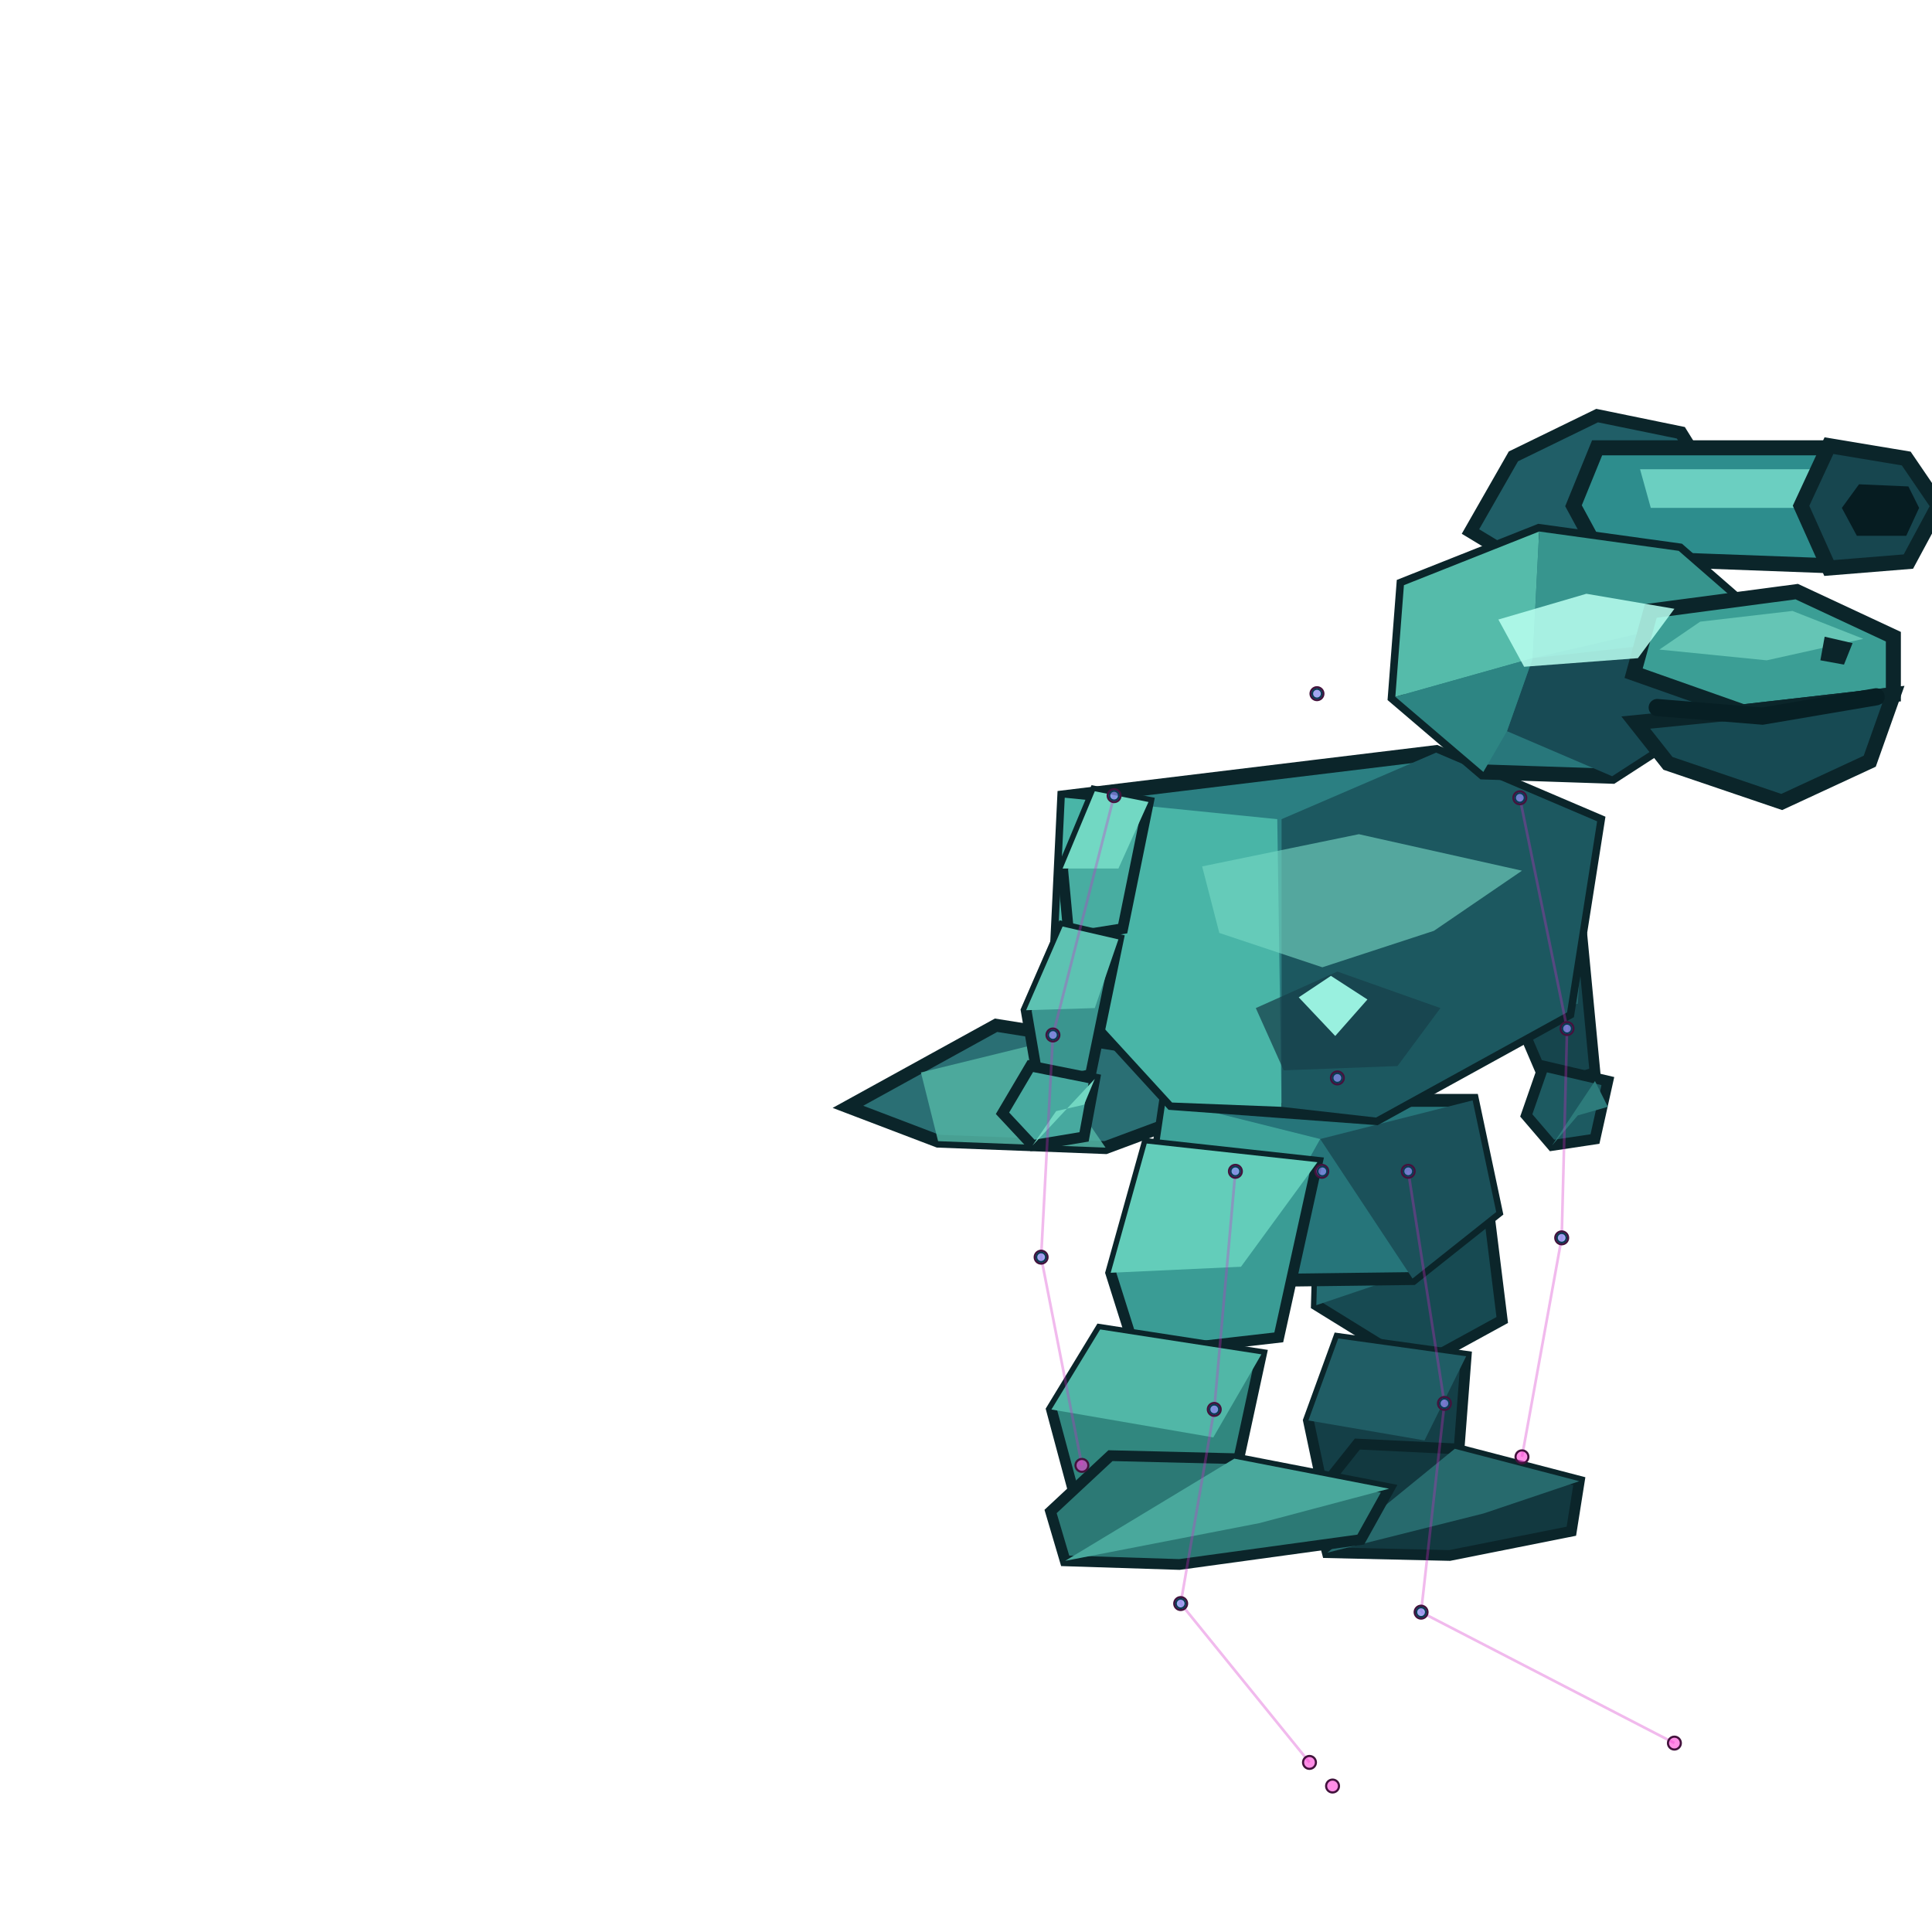
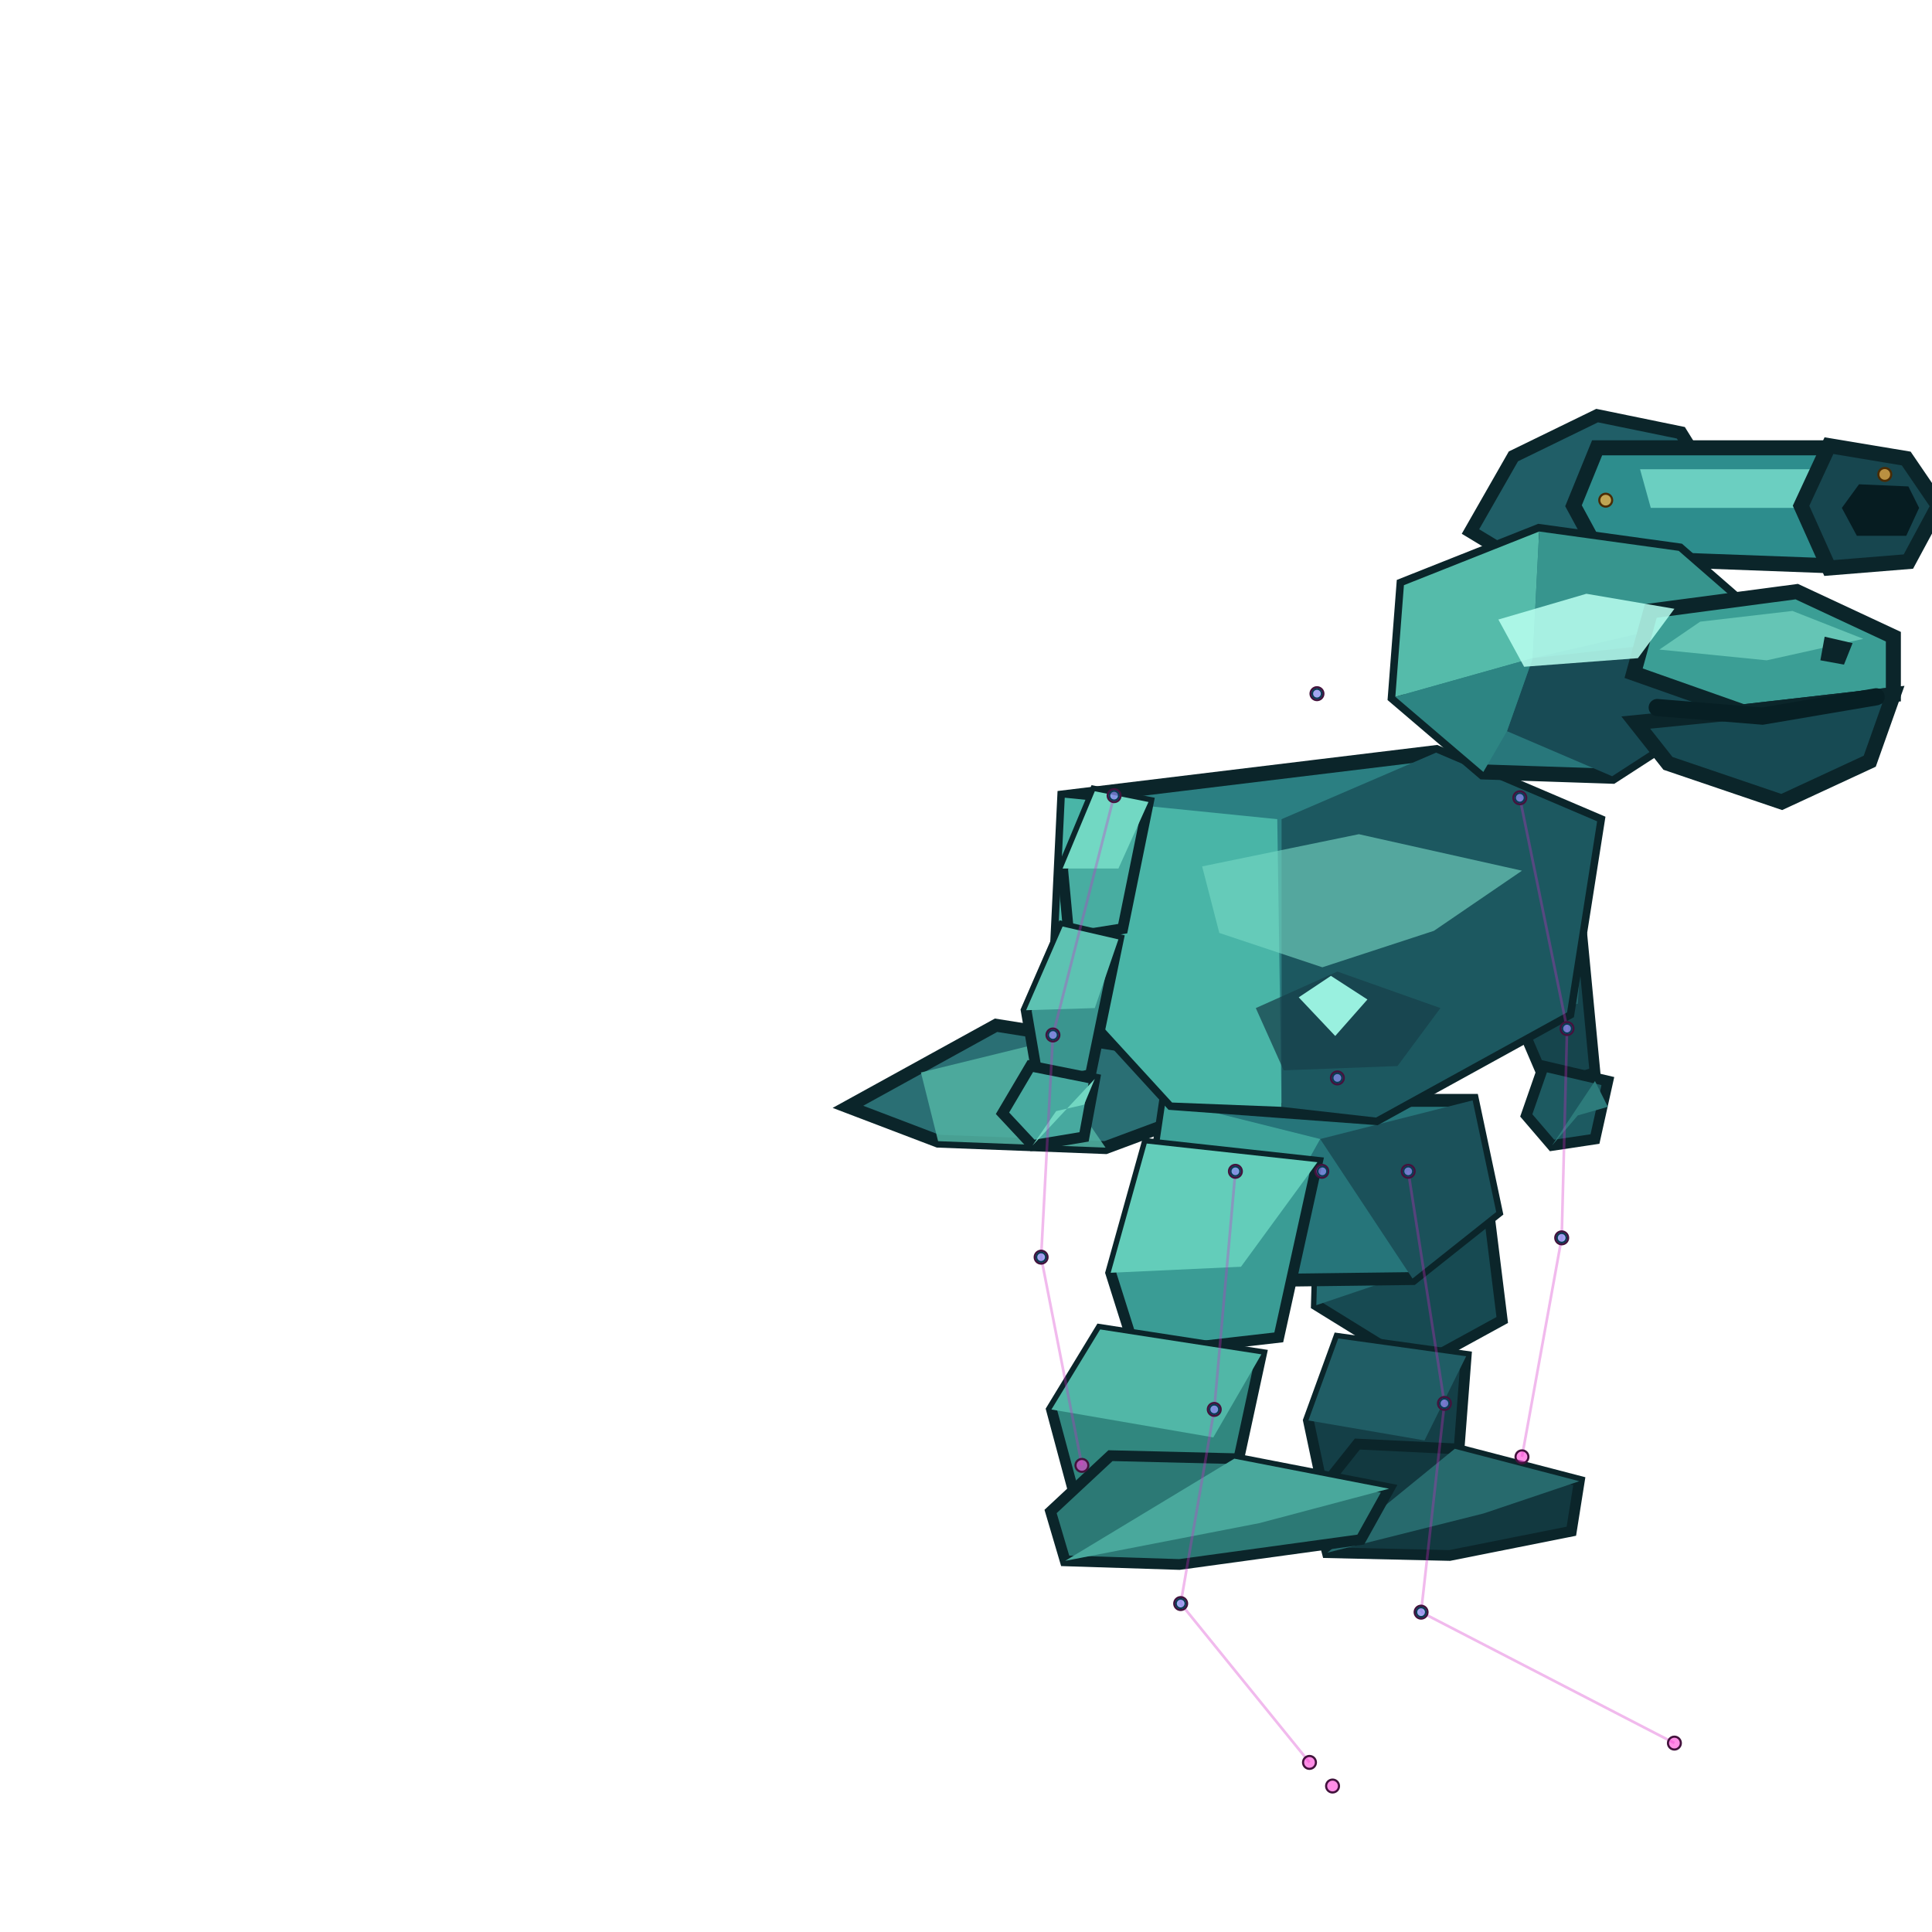
<svg xmlns="http://www.w3.org/2000/svg" width="238.125mm" height="238.125mm" viewBox="0 0 900 900">
  <g id="view-projectile-polygon">
    <g id="polygon-far-leg-u">
      <polygon points="615.1,538.2 689.7,533.4 699.8,614.9 659.8,636.8 613.2,608.0" fill="#174A52" stroke="#0B252A" stroke-width="5" />
      <polygon points="615.1,538.2 689.7,533.4 660.0,592.2 613.2,608.0" fill="#246C72" />
    </g>
    <g id="polygon-far-leg-l">
      <polygon points="623.4,623.5 683.0,631.8 677.0,710.1 619.9,710.9 609.5,661.7" fill="#143F47" stroke="#0B252A" stroke-width="5" />
      <polygon points="623.4,623.5 683.0,631.8 663.6,671.0 609.5,661.7" fill="#205D65" />
    </g>
    <g id="polygon-far-foot">
      <polygon points="632.3,672.7 677.7,674.9 735.7,690.0 732.0,713.3 675.3,724.6 618.3,723.3 611.8,698.5" fill="#123940" stroke="#0B252A" stroke-width="5" />
      <polygon points="677.7,674.9 735.7,690.0 691.2,705.0 618.3,723.3" fill="#276A6D" />
    </g>
    <g id="polygon-far-arm-u">
      <polygon points="699.0,368.6 724.0,373.6 735.0,432.6 713.0,439.6 694.0,409.6" fill="#1A5058" stroke="#0B252A" stroke-width="5" />
      <polygon points="699.0,368.6 724.0,373.6 716.0,406.6 694.0,409.6" fill="#2A7477" />
    </g>
    <g id="polygon-far-arm-l">
      <polygon points="712.0,431.6 737.0,436.6 743.0,499.6 721.0,506.6 706.0,471.6" fill="#16454D" stroke="#0B252A" stroke-width="5" />
      <polygon points="712.0,431.6 737.0,436.6 735.0,467.6 706.0,471.6" fill="#23646A" />
    </g>
    <g id="polygon-far-hand">
      <polygon points="719.0,496.6 749.0,503.6 743.0,530.6 723.0,533.6 711.0,519.6" fill="#1D5A61" stroke="#0B252A" stroke-width="5" />
      <polygon points="743.0,503.6 749.0,515.6 735.0,519.6 723.0,533.6" fill="#2D7B7B" />
    </g>
    <g id="polygon-pelvis">
      <polygon id="polygon-tail-blade" points="395.0,515.6 464.0,477.6 533.0,488.6 558.0,518.6 515.0,534.6 437.0,531.6" fill="#2A6F74" stroke="#0B252A" stroke-width="6" />
      <polygon points="429.0,499.6 482.0,486.6 515.0,534.6 437.0,531.6" fill="#50B1A1" opacity="0.88" />
      <polygon points="543.0,512.6 686.0,512.6 697.0,564.6 658.0,595.6 578.0,596.6 535.0,566.6" fill="#26757A" stroke="#0B252A" stroke-width="6" />
      <polygon points="543.0,512.6 615.0,530.6 578.0,596.6 535.0,566.6" fill="#3EA39A" />
      <polygon points="615.0,530.6 686.0,512.6 697.0,564.6 658.0,595.6" fill="#1B515A" />
    </g>
    <g id="polygon-torso">
      <polygon points="496.0,371.6 669.0,350.6 744.0,382.6 730.0,471.6 641.0,520.6 546.0,513.6 492.0,454.6" fill="#2B7F82" stroke="#0B252A" stroke-width="7" />
      <polygon points="496.0,371.6 595.0,381.6 597.0,515.6 546.0,513.6 492.0,454.6" fill="#49B5A7" />
      <polygon points="597.0,381.6 669.0,350.6 744.0,382.6 730.0,471.6 641.0,520.6 597.0,515.6" fill="#1C5860" />
      <polygon points="560.0,403.6 633.0,388.6 709.0,405.6 668.0,433.6 616.0,450.6 568.0,434.6" fill="#76D8C4" opacity="0.62" />
      <polygon points="585.0,469.6 623.0,452.6 671.0,469.6 651.0,496.6 598.0,498.6" fill="#163F49" opacity="0.72" />
      <polygon id="polygon-chest-emitter" points="605.0,464.6 620.0,454.6 637.0,465.6 622.0,482.6" fill="#A4FFEB" opacity="0.92" />
    </g>
    <g id="polygon-head">
      <polygon id="polygon-head-cannon-mount" points="685.0,247.6 705.0,212.6 744.0,193.6 783.0,201.6 801.0,230.6 786.0,262.6 718.0,267.6" fill="#205E67" stroke="#0B252A" stroke-width="6" />
      <polygon id="polygon-head-cannon" points="744.0,208.6 854.0,208.6 879.0,222.6 879.0,250.6 854.0,263.6 746.0,259.6 733.0,235.6" fill="#2D8D8D" stroke="#0B252A" stroke-width="7" />
      <polygon id="polygon-head-cannon-highlight" points="764.0,218.6 846.0,218.6 862.0,227.6 846.0,236.6 769.0,236.6" fill="#74D7C8" opacity="0.88" />
      <polygon id="polygon-head-cannon-muzzle" points="852.0,207.6 888.0,213.6 903.0,235.6 889.0,261.6 852.0,264.6 839.0,235.6" fill="#17464F" stroke="#0B252A" stroke-width="7" />
      <polygon id="polygon-head-cannon-bore" points="866.0,225.6 889.0,226.6 894.0,236.6 888.0,249.6 865.0,249.6 858.0,236.6" fill="#061C21" />
      <polygon points="654.0,272.6 717.0,247.6 782.0,256.6 813.0,283.6 802.0,328.6 751.0,361.6 691.0,359.6 650.0,324.6" fill="#28777B" stroke="#0B252A" stroke-width="7" />
      <polygon points="654.0,272.6 717.0,247.6 714.0,306.6 650.0,324.6" fill="#55BBAA" />
      <polygon points="717.0,247.6 782.0,256.6 813.0,283.6 714.0,306.6" fill="#37958E" />
      <polygon points="714.0,306.6 803.0,296.6 802.0,328.6 751.0,361.6 702.0,340.6" fill="#184B55" />
      <polygon points="650.0,324.6 714.0,306.6 702.0,340.6 691.0,359.6" fill="#2D8583" />
      <polygon id="polygon-snout-upper" points="769.0,284.6 837.0,275.6 882.0,296.6 882.0,323.6 812.0,331.6 761.0,313.6" fill="#3B9E95" stroke="#0B252A" stroke-width="7" />
      <polygon id="polygon-snout-highlight" points="792.0,289.6 835.0,284.6 868.0,297.6 823.0,307.6 773.0,302.6" fill="#68C9B7" opacity="0.92" />
      <polygon id="polygon-snout-lower" points="812.0,331.6 882.0,323.6 871.0,354.6 830.0,373.6 777.0,355.6 762.0,336.6" fill="#174A53" stroke="#0B252A" stroke-width="7" />
      <polyline id="polygon-mouth-line" points="772.0,329.6 821.0,333.6 874.0,324.6" fill="none" stroke="#071F24" stroke-width="8" stroke-linecap="round" />
      <polygon id="polygon-nostril" points="850.0,296.6 863.0,299.6 859.0,309.6 848.0,307.6" fill="#0B252A" />
      <polygon id="polygon-visor" points="698.0,288.6 739.0,276.6 780.0,283.6 763.0,306.6 710.0,310.6" fill="#B8FFF0" opacity="0.86" />
    </g>
    <g id="polygon-near-leg-u">
      <polygon points="534.2,532.7 613.7,541.4 595.7,623.0 529.3,630.6 517.4,592.9" fill="#3A9C95" stroke="#0B252A" stroke-width="5" />
      <polygon points="534.2,532.7 613.7,541.4 578.1,590.1 517.4,592.9" fill="#63CDBA" />
    </g>
    <g id="polygon-near-leg-l">
      <polygon points="512.5,619.3 587.6,630.9 570.9,708.1 503.3,706.9 489.8,656.6" fill="#31877F" stroke="#0B252A" stroke-width="5" />
      <polygon points="512.5,619.3 587.6,630.9 565.2,669.6 489.8,656.6" fill="#51B7A7" />
    </g>
    <g id="polygon-near-foot">
      <polygon points="517.3,678.1 575.0,679.5 647.1,693.5 633.9,717.2 549.4,728.8 496.2,727.1 489.4,704.1" fill="#2C7975" stroke="#0B252A" stroke-width="5" />
      <polygon points="575.0,679.5 647.1,693.5 586.8,709.5 496.2,727.1" fill="#49A89C" />
    </g>
    <g id="polygon-near-arm-u">
      <polygon points="510.0,368.6 535.0,373.6 523.0,432.6 498.0,436.6 495.0,404.6" fill="#48ADA1" stroke="#0B252A" stroke-width="5" />
      <polygon points="510.0,368.6 535.0,373.6 521.0,404.6 495.0,404.6" fill="#72D8C3" />
    </g>
    <g id="polygon-near-arm-l">
      <polygon points="495.0,431.6 521.0,437.6 508.0,500.6 484.0,505.6 478.0,470.6" fill="#3A958F" stroke="#0B252A" stroke-width="5" />
      <polygon points="495.0,431.6 521.0,437.6 510.0,469.6 478.0,470.6" fill="#5DC2B2" />
    </g>
    <g id="polygon-near-hand">
      <polygon points="480.0,496.6 510.0,502.6 505.0,529.6 481.0,533.6 467.0,518.6" fill="#47A99F" stroke="#0B252A" stroke-width="5" />
      <polygon points="510.0,502.6 505.0,514.6 492.0,517.6 481.0,533.6" fill="#72D7C2" />
    </g>
  </g>
  <g id="ambition-rig-markers" data-rig-editor-layer="true">
    <g id="ambition-rig-markers-side" data-rig-view="side">
      <line id="ambition-rig-side-guide-far_arm_u" data-rig-bone-guide="far_arm_u" x1="707.995" y1="371.639" x2="729.995" y2="479.139" stroke="#d226c6" stroke-width="1.25" stroke-opacity="0.32" />
      <line id="ambition-rig-side-guide-far_arm_l" data-rig-bone-guide="far_arm_l" x1="729.995" y1="479.139" x2="727.495" y2="576.64" stroke="#d226c6" stroke-width="1.25" stroke-opacity="0.32" />
      <line id="ambition-rig-side-guide-far_arm_hand" data-rig-bone-guide="far_arm_hand" x1="727.495" y1="576.64" x2="708.994" y2="678.642" stroke="#d226c6" stroke-width="1.25" stroke-opacity="0.32" />
      <line id="ambition-rig-side-guide-far_leg_u" data-rig-bone-guide="far_leg_u" x1="655.997" y1="545.64" x2="672.882" y2="653.761" stroke="#d226c6" stroke-width="1.25" stroke-opacity="0.32" />
      <line id="ambition-rig-side-guide-far_leg_l" data-rig-bone-guide="far_leg_l" x1="672.882" y1="653.761" x2="662.002" y2="751.002" stroke="#d226c6" stroke-width="1.25" stroke-opacity="0.32" />
      <line id="ambition-rig-side-guide-far_leg_foot" data-rig-bone-guide="far_leg_foot" x1="662.002" y1="751.002" x2="780.001" y2="812.002" stroke="#d226c6" stroke-width="1.25" stroke-opacity="0.32" />
      <line id="ambition-rig-side-guide-near_arm_u" data-rig-bone-guide="near_arm_u" x1="518.995" y1="370.641" x2="490.495" y2="482.14" stroke="#d226c6" stroke-width="1.25" stroke-opacity="0.32" />
      <line id="ambition-rig-side-guide-near_arm_l" data-rig-bone-guide="near_arm_l" x1="490.495" y1="482.14" x2="484.995" y2="585.638" stroke="#d226c6" stroke-width="1.25" stroke-opacity="0.32" />
      <line id="ambition-rig-side-guide-near_arm_hand" data-rig-bone-guide="near_arm_hand" x1="484.995" y1="585.638" x2="503.994" y2="682.636" stroke="#d226c6" stroke-width="1.25" stroke-opacity="0.32" />
      <line id="ambition-rig-side-guide-near_leg_u" data-rig-bone-guide="near_leg_u" x1="575.497" y1="545.64" x2="565.643" y2="656.56" stroke="#d226c6" stroke-width="1.25" stroke-opacity="0.32" />
      <line id="ambition-rig-side-guide-near_leg_l" data-rig-bone-guide="near_leg_l" x1="565.643" y1="656.56" x2="550.004" y2="746.999" stroke="#d226c6" stroke-width="1.25" stroke-opacity="0.32" />
      <line id="ambition-rig-side-guide-near_leg_foot" data-rig-bone-guide="near_leg_foot" x1="550.004" y1="746.999" x2="610.006" y2="821.001" stroke="#d226c6" stroke-width="1.25" stroke-opacity="0.32" />
      <circle id="ambition-rig-side-joint-far_ankle" data-rig-joint="far_ankle" cx="662.002" cy="751.002" r="3" fill="#ff3bd4" fill-opacity="0.58" stroke="#43133d" stroke-width="1" />
      <circle id="ambition-rig-side-joint-far_elbow" data-rig-joint="far_elbow" cx="729.995" cy="479.139" r="3" fill="#ff3bd4" fill-opacity="0.58" stroke="#43133d" stroke-width="1" />
      <circle id="ambition-rig-side-joint-far_handtip" data-rig-joint="far_handtip" cx="708.994" cy="678.642" r="3" fill="#ff3bd4" fill-opacity="0.58" stroke="#43133d" stroke-width="1" />
      <circle id="ambition-rig-side-joint-far_hip" data-rig-joint="far_hip" cx="655.997" cy="545.64" r="3" fill="#ff3bd4" fill-opacity="0.58" stroke="#43133d" stroke-width="1" />
      <circle id="ambition-rig-side-joint-far_knee" data-rig-joint="far_knee" cx="672.882" cy="653.761" r="3" fill="#ff3bd4" fill-opacity="0.58" stroke="#43133d" stroke-width="1" />
      <circle id="ambition-rig-side-joint-far_shoulder" data-rig-joint="far_shoulder" cx="707.995" cy="371.639" r="3" fill="#ff3bd4" fill-opacity="0.58" stroke="#43133d" stroke-width="1" />
      <circle id="ambition-rig-side-joint-far_toe" data-rig-joint="far_toe" cx="780.001" cy="812.002" r="3" fill="#ff3bd4" fill-opacity="0.58" stroke="#43133d" stroke-width="1" />
      <circle id="ambition-rig-side-joint-far_wrist" data-rig-joint="far_wrist" cx="727.495" cy="576.64" r="3" fill="#ff3bd4" fill-opacity="0.58" stroke="#43133d" stroke-width="1" />
      <circle id="ambition-rig-side-joint-hip_center" data-rig-joint="hip_center" cx="615.747" cy="545.64" r="3" fill="#ff3bd4" fill-opacity="0.58" stroke="#43133d" stroke-width="1" />
      <circle id="ambition-rig-side-joint-near_ankle" data-rig-joint="near_ankle" cx="550.004" cy="746.999" r="3" fill="#ff3bd4" fill-opacity="0.58" stroke="#43133d" stroke-width="1" />
      <circle id="ambition-rig-side-joint-near_elbow" data-rig-joint="near_elbow" cx="490.495" cy="482.14" r="3" fill="#ff3bd4" fill-opacity="0.58" stroke="#43133d" stroke-width="1" />
      <circle id="ambition-rig-side-joint-near_handtip" data-rig-joint="near_handtip" cx="503.994" cy="682.636" r="3" fill="#ff3bd4" fill-opacity="0.58" stroke="#43133d" stroke-width="1" />
      <circle id="ambition-rig-side-joint-near_hip" data-rig-joint="near_hip" cx="575.497" cy="545.64" r="3" fill="#ff3bd4" fill-opacity="0.58" stroke="#43133d" stroke-width="1" />
      <circle id="ambition-rig-side-joint-near_knee" data-rig-joint="near_knee" cx="565.643" cy="656.56" r="3" fill="#ff3bd4" fill-opacity="0.58" stroke="#43133d" stroke-width="1" />
      <circle id="ambition-rig-side-joint-near_shoulder" data-rig-joint="near_shoulder" cx="518.995" cy="370.641" r="3" fill="#ff3bd4" fill-opacity="0.58" stroke="#43133d" stroke-width="1" />
      <circle id="ambition-rig-side-joint-near_toe" data-rig-joint="near_toe" cx="610.006" cy="821.001" r="3" fill="#ff3bd4" fill-opacity="0.58" stroke="#43133d" stroke-width="1" />
      <circle id="ambition-rig-side-joint-near_wrist" data-rig-joint="near_wrist" cx="484.995" cy="585.638" r="3" fill="#ff3bd4" fill-opacity="0.58" stroke="#43133d" stroke-width="1" />
      <circle id="ambition-rig-side-joint-neck" data-rig-joint="neck" cx="613.495" cy="323.141" r="3" fill="#ff3bd4" fill-opacity="0.58" stroke="#43133d" stroke-width="1" />
      <circle id="ambition-rig-side-joint-rig_root" data-rig-joint="rig_root" cx="620.752" cy="832.003" r="3" fill="#ff3bd4" fill-opacity="0.58" stroke="#43133d" stroke-width="1" />
      <circle id="ambition-rig-side-joint-waist" data-rig-joint="waist" cx="622.997" cy="502.14" r="3" fill="#ff3bd4" fill-opacity="0.58" stroke="#43133d" stroke-width="1" />
      <circle id="ambition-rig-side-bind-far_leg_u" data-rig-bind-pivot="far_leg_u" cx="655.997" cy="545.64" r="2.2" fill="#28c8ff" fill-opacity="0.42" stroke="#093b52" stroke-width="0.8" />
      <circle id="ambition-rig-side-bind-far_leg_l" data-rig-bind-pivot="far_leg_l" cx="672.882" cy="653.761" r="2.2" fill="#28c8ff" fill-opacity="0.42" stroke="#093b52" stroke-width="0.8" />
      <circle id="ambition-rig-side-bind-far_leg_foot" data-rig-bind-pivot="far_leg_foot" cx="662.002" cy="751.002" r="2.2" fill="#28c8ff" fill-opacity="0.42" stroke="#093b52" stroke-width="0.8" />
      <circle id="ambition-rig-side-bind-far_arm_u" data-rig-bind-pivot="far_arm_u" cx="707.995" cy="371.64" r="2.2" fill="#28c8ff" fill-opacity="0.42" stroke="#093b52" stroke-width="0.8" />
      <circle id="ambition-rig-side-bind-far_arm_l" data-rig-bind-pivot="far_arm_l" cx="729.995" cy="479.14" r="2.2" fill="#28c8ff" fill-opacity="0.42" stroke="#093b52" stroke-width="0.8" />
      <circle id="ambition-rig-side-bind-far_arm_hand" data-rig-bind-pivot="far_arm_hand" cx="727.495" cy="576.64" r="2.2" fill="#28c8ff" fill-opacity="0.42" stroke="#093b52" stroke-width="0.8" />
      <circle id="ambition-rig-side-bind-pelvis" data-rig-bind-pivot="pelvis" cx="615.995" cy="545.64" r="2.2" fill="#28c8ff" fill-opacity="0.42" stroke="#093b52" stroke-width="0.8" />
      <circle id="ambition-rig-side-bind-torso" data-rig-bind-pivot="torso" cx="622.995" cy="502.14" r="2.2" fill="#28c8ff" fill-opacity="0.42" stroke="#093b52" stroke-width="0.8" />
      <circle id="ambition-rig-side-bind-head" data-rig-bind-pivot="head" cx="613.495" cy="323.14" r="2.2" fill="#28c8ff" fill-opacity="0.42" stroke="#093b52" stroke-width="0.8" />
      <circle id="ambition-rig-side-bind-near_leg_u" data-rig-bind-pivot="near_leg_u" cx="575.497" cy="545.64" r="2.2" fill="#28c8ff" fill-opacity="0.42" stroke="#093b52" stroke-width="0.8" />
      <circle id="ambition-rig-side-bind-near_leg_l" data-rig-bind-pivot="near_leg_l" cx="565.643" cy="656.56" r="2.2" fill="#28c8ff" fill-opacity="0.42" stroke="#093b52" stroke-width="0.8" />
      <circle id="ambition-rig-side-bind-near_leg_foot" data-rig-bind-pivot="near_leg_foot" cx="550.004" cy="746.999" r="2.2" fill="#28c8ff" fill-opacity="0.42" stroke="#093b52" stroke-width="0.8" />
      <circle id="ambition-rig-side-bind-near_arm_u" data-rig-bind-pivot="near_arm_u" cx="518.995" cy="370.64" r="2.2" fill="#28c8ff" fill-opacity="0.42" stroke="#093b52" stroke-width="0.8" />
      <circle id="ambition-rig-side-bind-near_arm_l" data-rig-bind-pivot="near_arm_l" cx="490.495" cy="482.14" r="2.2" fill="#28c8ff" fill-opacity="0.42" stroke="#093b52" stroke-width="0.8" />
      <circle id="ambition-rig-side-bind-near_arm_hand" data-rig-bind-pivot="near_arm_hand" cx="484.995" cy="585.64" r="2.2" fill="#28c8ff" fill-opacity="0.42" stroke="#093b52" stroke-width="0.8" />
+       <circle id="ambition-rig-side-joint-cannon_breech" data-rig-joint="cannon_breech" cx="748.0" cy="233.0" r="3" fill="#ffb03b" fill-opacity="0.7" stroke="#4a2c05" stroke-width="1" />
+       <circle id="ambition-rig-side-joint-muzzle" data-rig-joint="muzzle" cx="878.0" cy="221.0" r="3" fill="#ffb03b" fill-opacity="0.7" stroke="#4a2c05" stroke-width="1" />
    </g>
  </g>
</svg>
